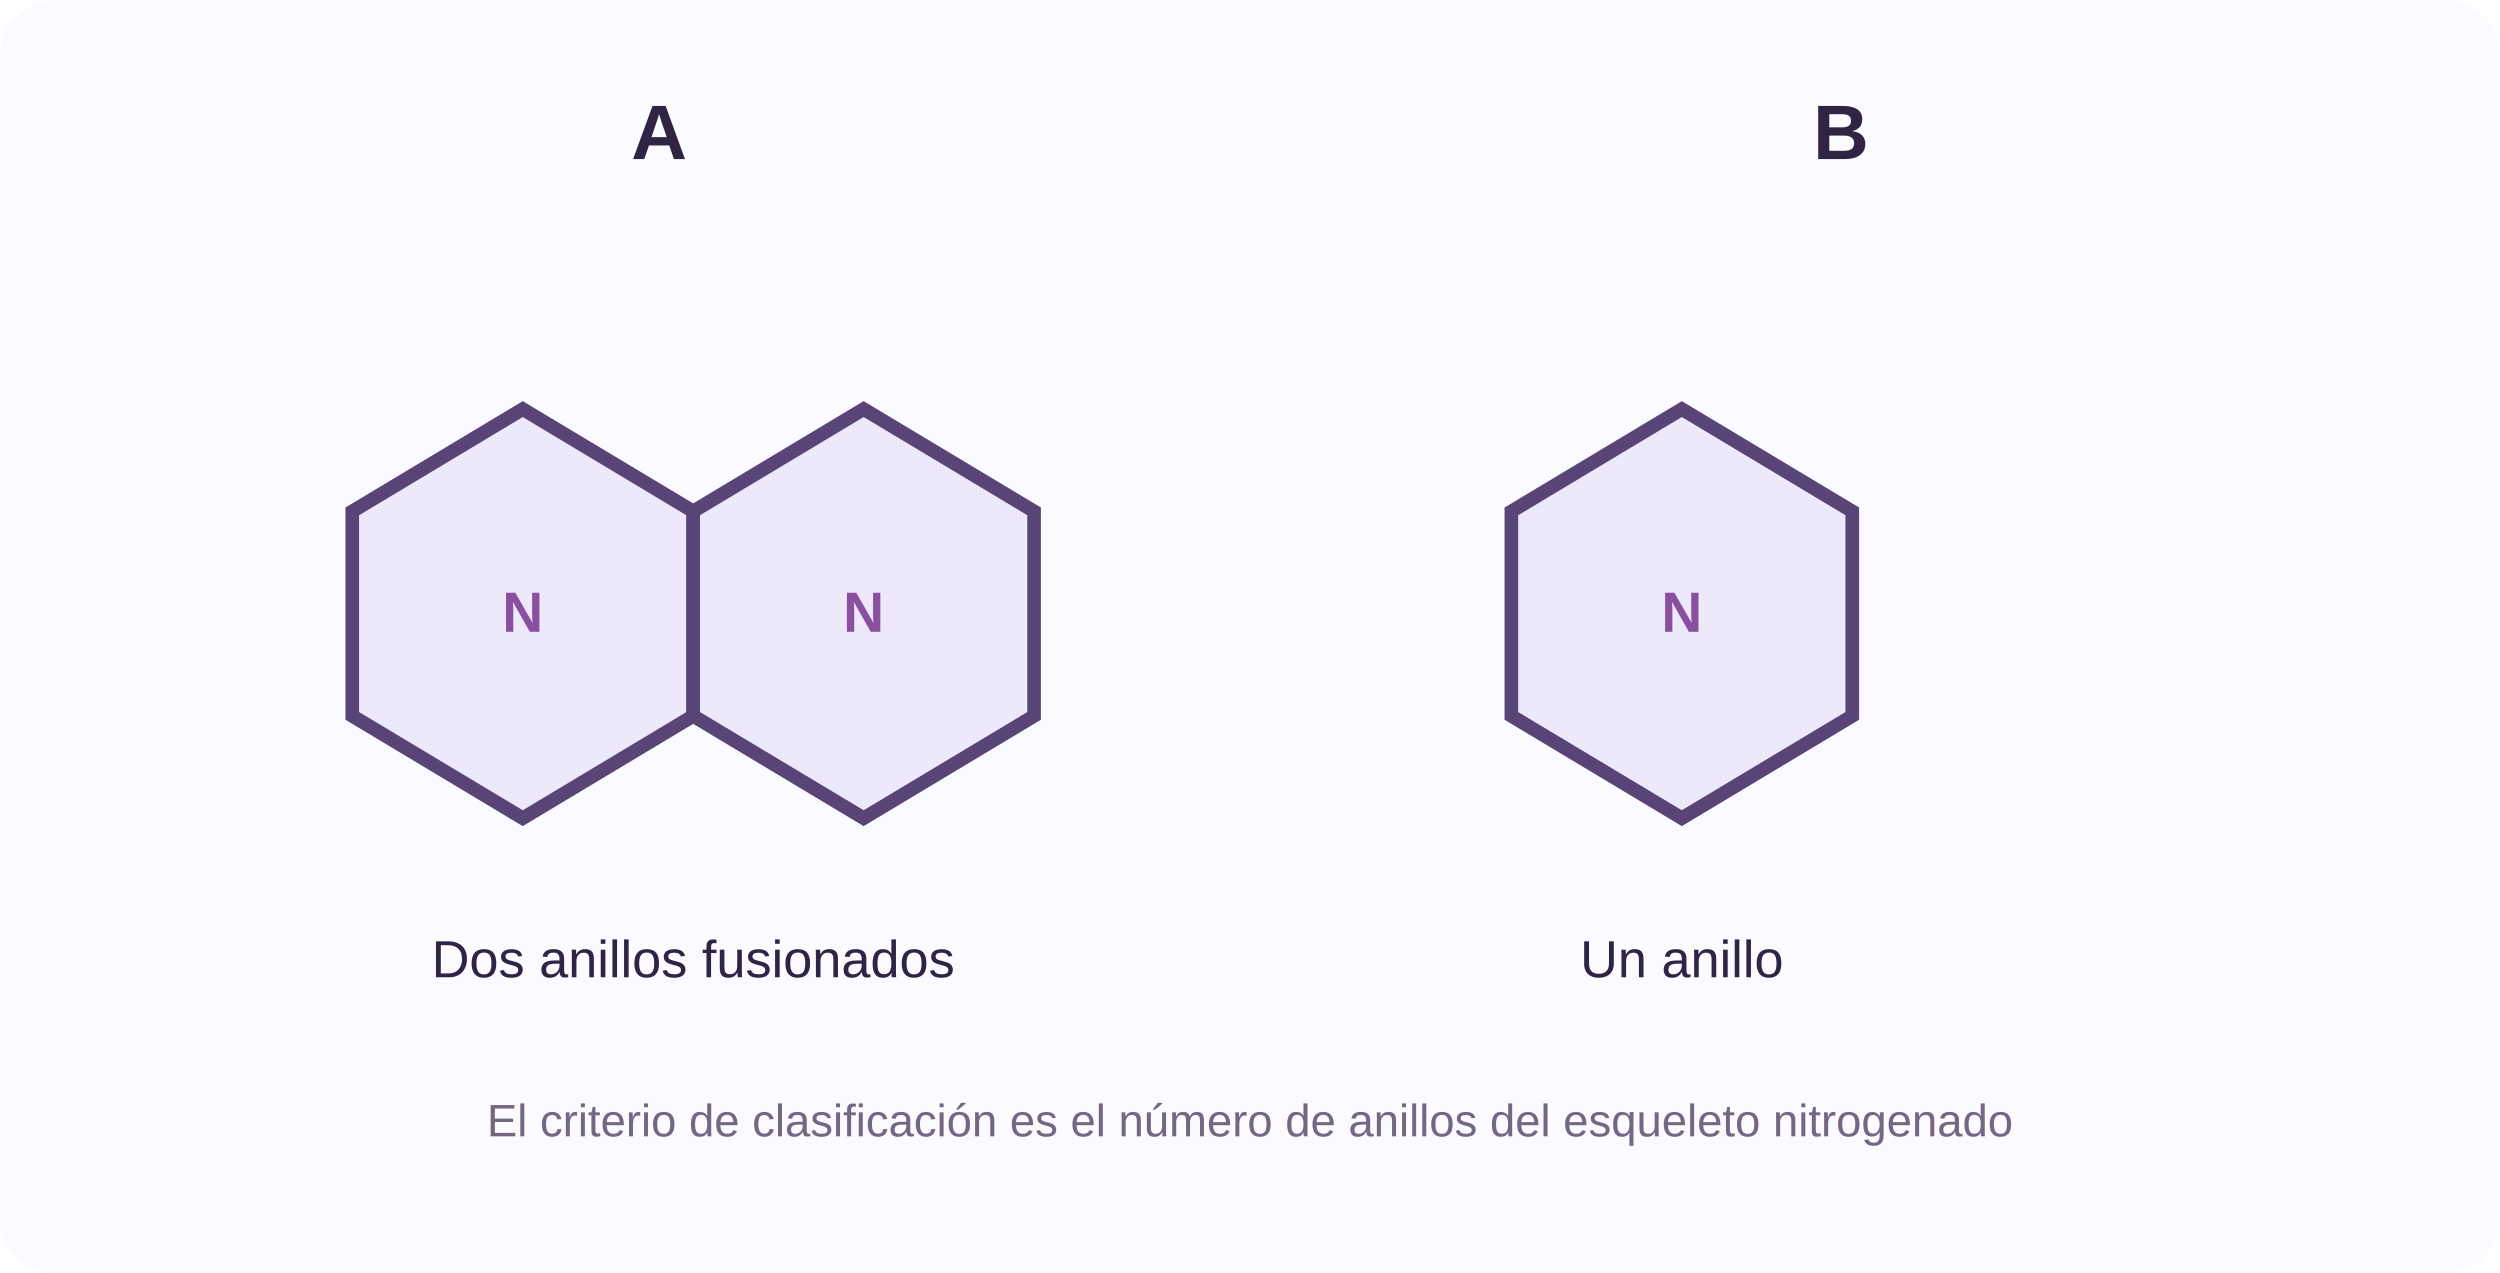
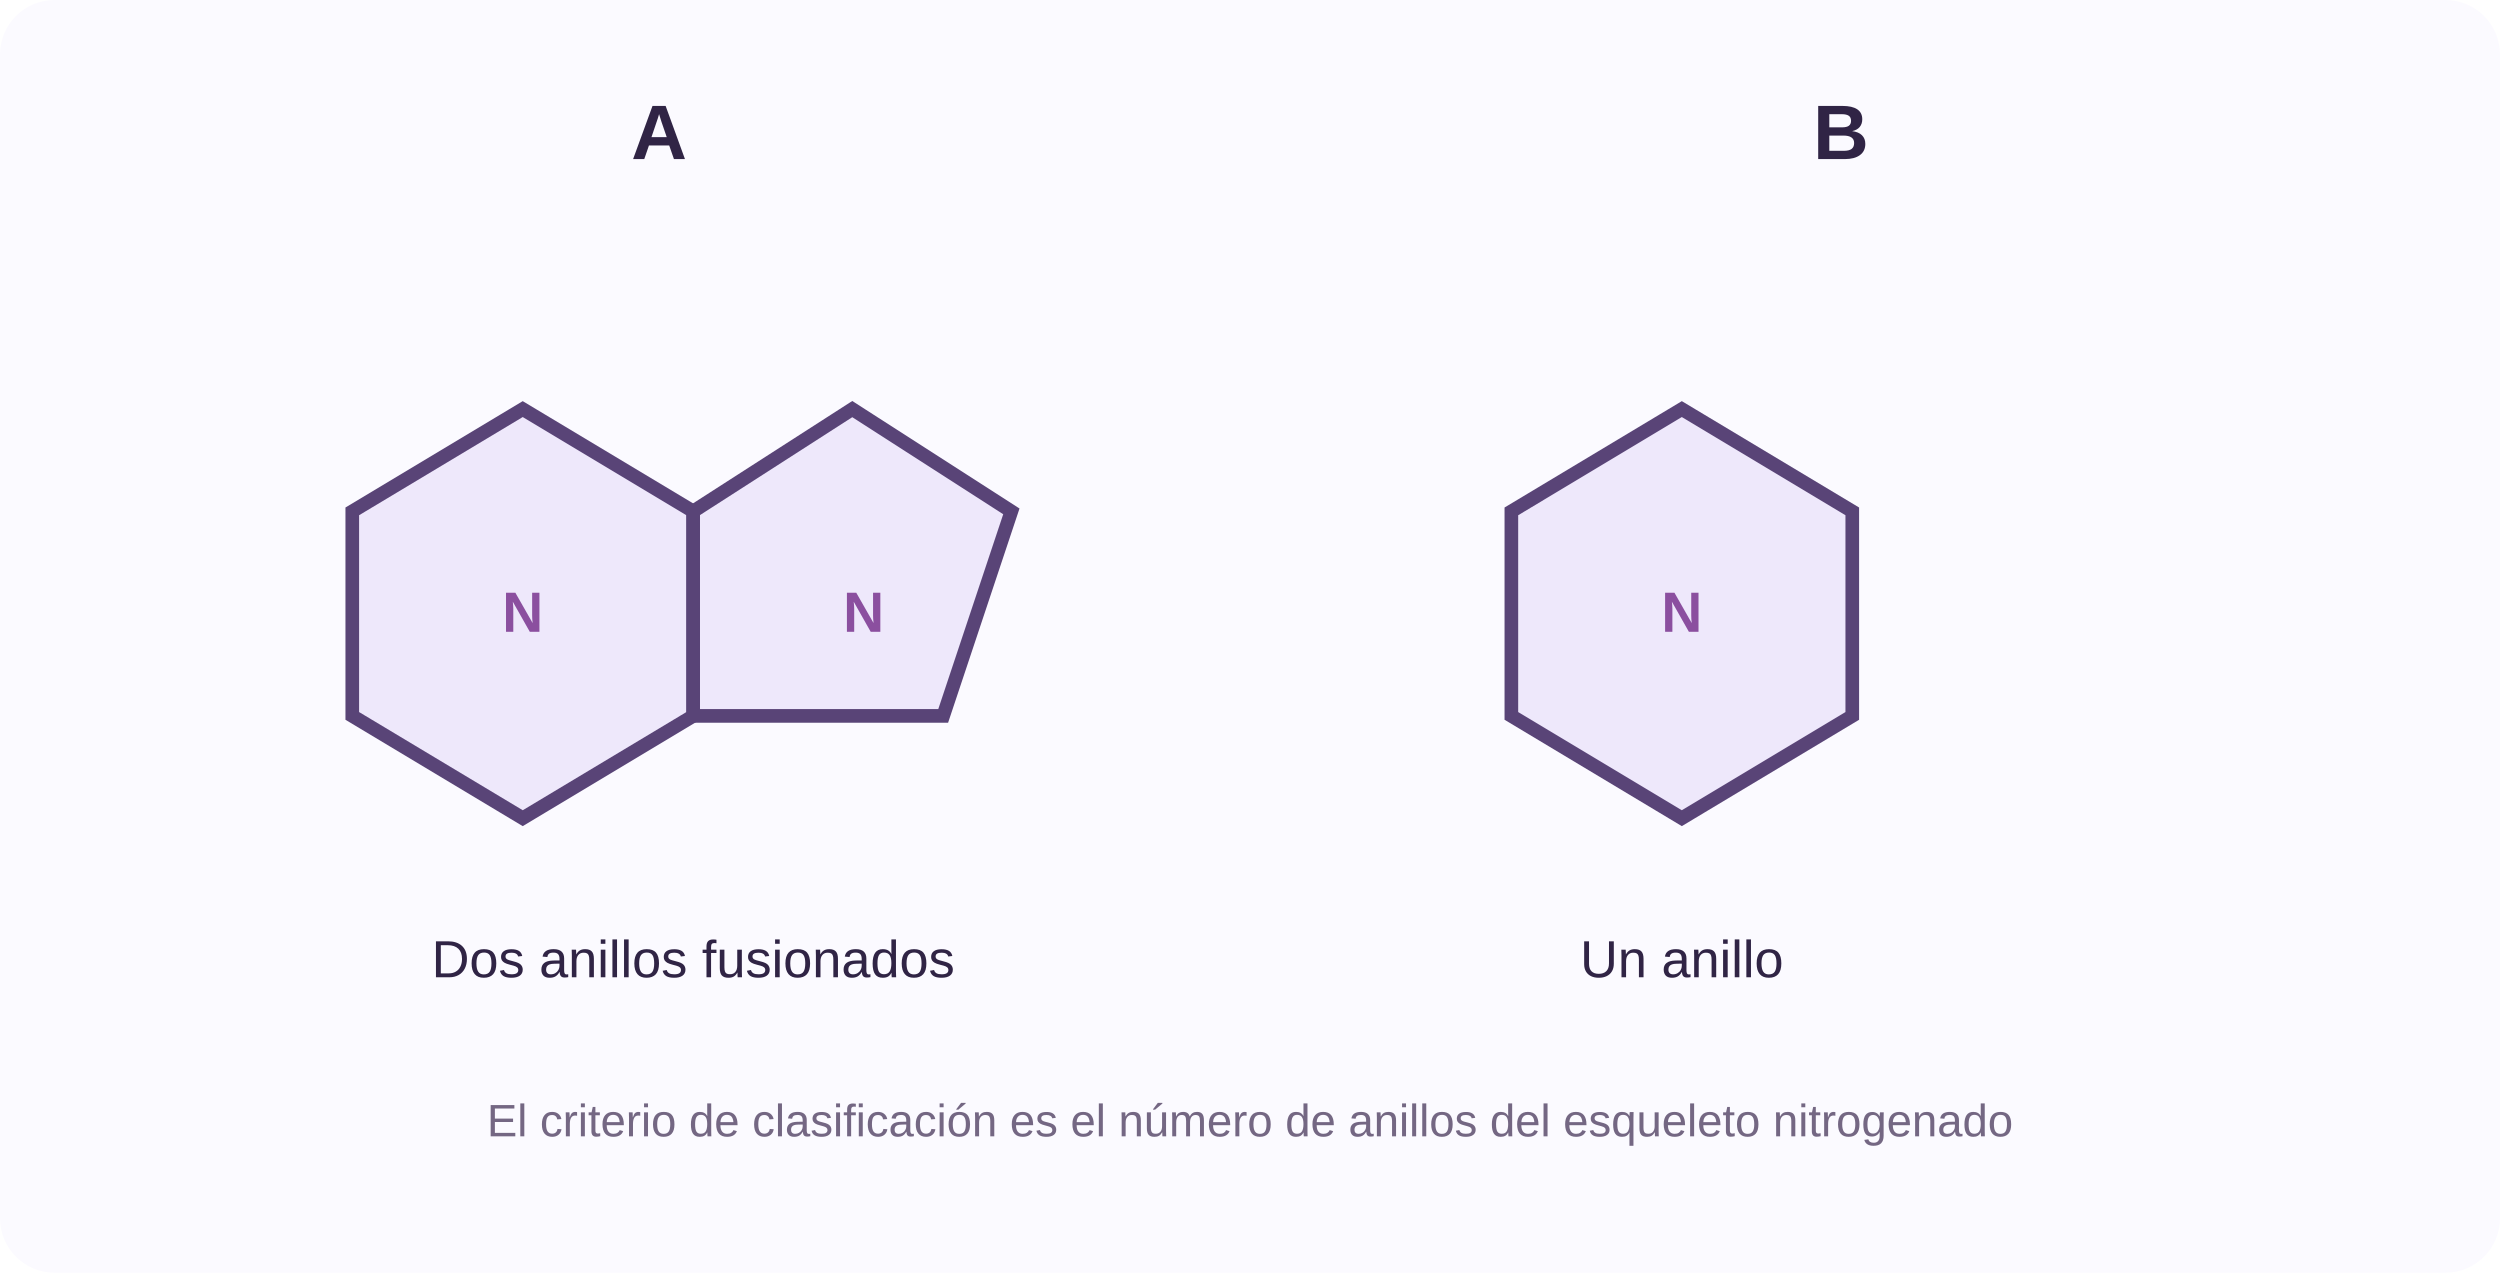
<svg xmlns="http://www.w3.org/2000/svg" viewBox="0 0 1100 560" role="img" aria-labelledby="t d">
  <rect width="1100" height="560" rx="24" fill="#fbfaff" />
  <g font-family="Arial" fill="#302445" text-anchor="middle">
    <text x="290" y="70" font-size="34" font-weight="700">A</text>
    <text x="810" y="70" font-size="34" font-weight="700">B</text>
  </g>
  <g stroke="#594477" stroke-width="6" fill="#eee8fb">
    <path d="M155 225L230 180L305 225L305 315L230 360L155 315Z" />
-     <path d="M305 225L380 180L455 225L455 315L380 360L305 315Z" />
+     <path d="M305 225L375 180L445 225L415 315L305 315Z" />
    <path d="M665 225L740 180L815 225L815 315L740 360L665 315Z" />
  </g>
  <g font-family="Arial" font-size="25" font-weight="700" fill="#8b4f9f" text-anchor="middle">
    <text x="230" y="278">N</text>
    <text x="380" y="278">N</text>
    <text x="740" y="278">N</text>
  </g>
  <g font-family="Arial" font-size="23" fill="#302445" text-anchor="middle">
    <text x="305" y="430">Dos anillos fusionados</text>
    <text x="740" y="430">Un anillo</text>
    <text x="550" y="500" font-size="20" fill="#746783">El criterio de clasificación es el número de anillos del esqueleto nitrogenado</text>
  </g>
</svg>
